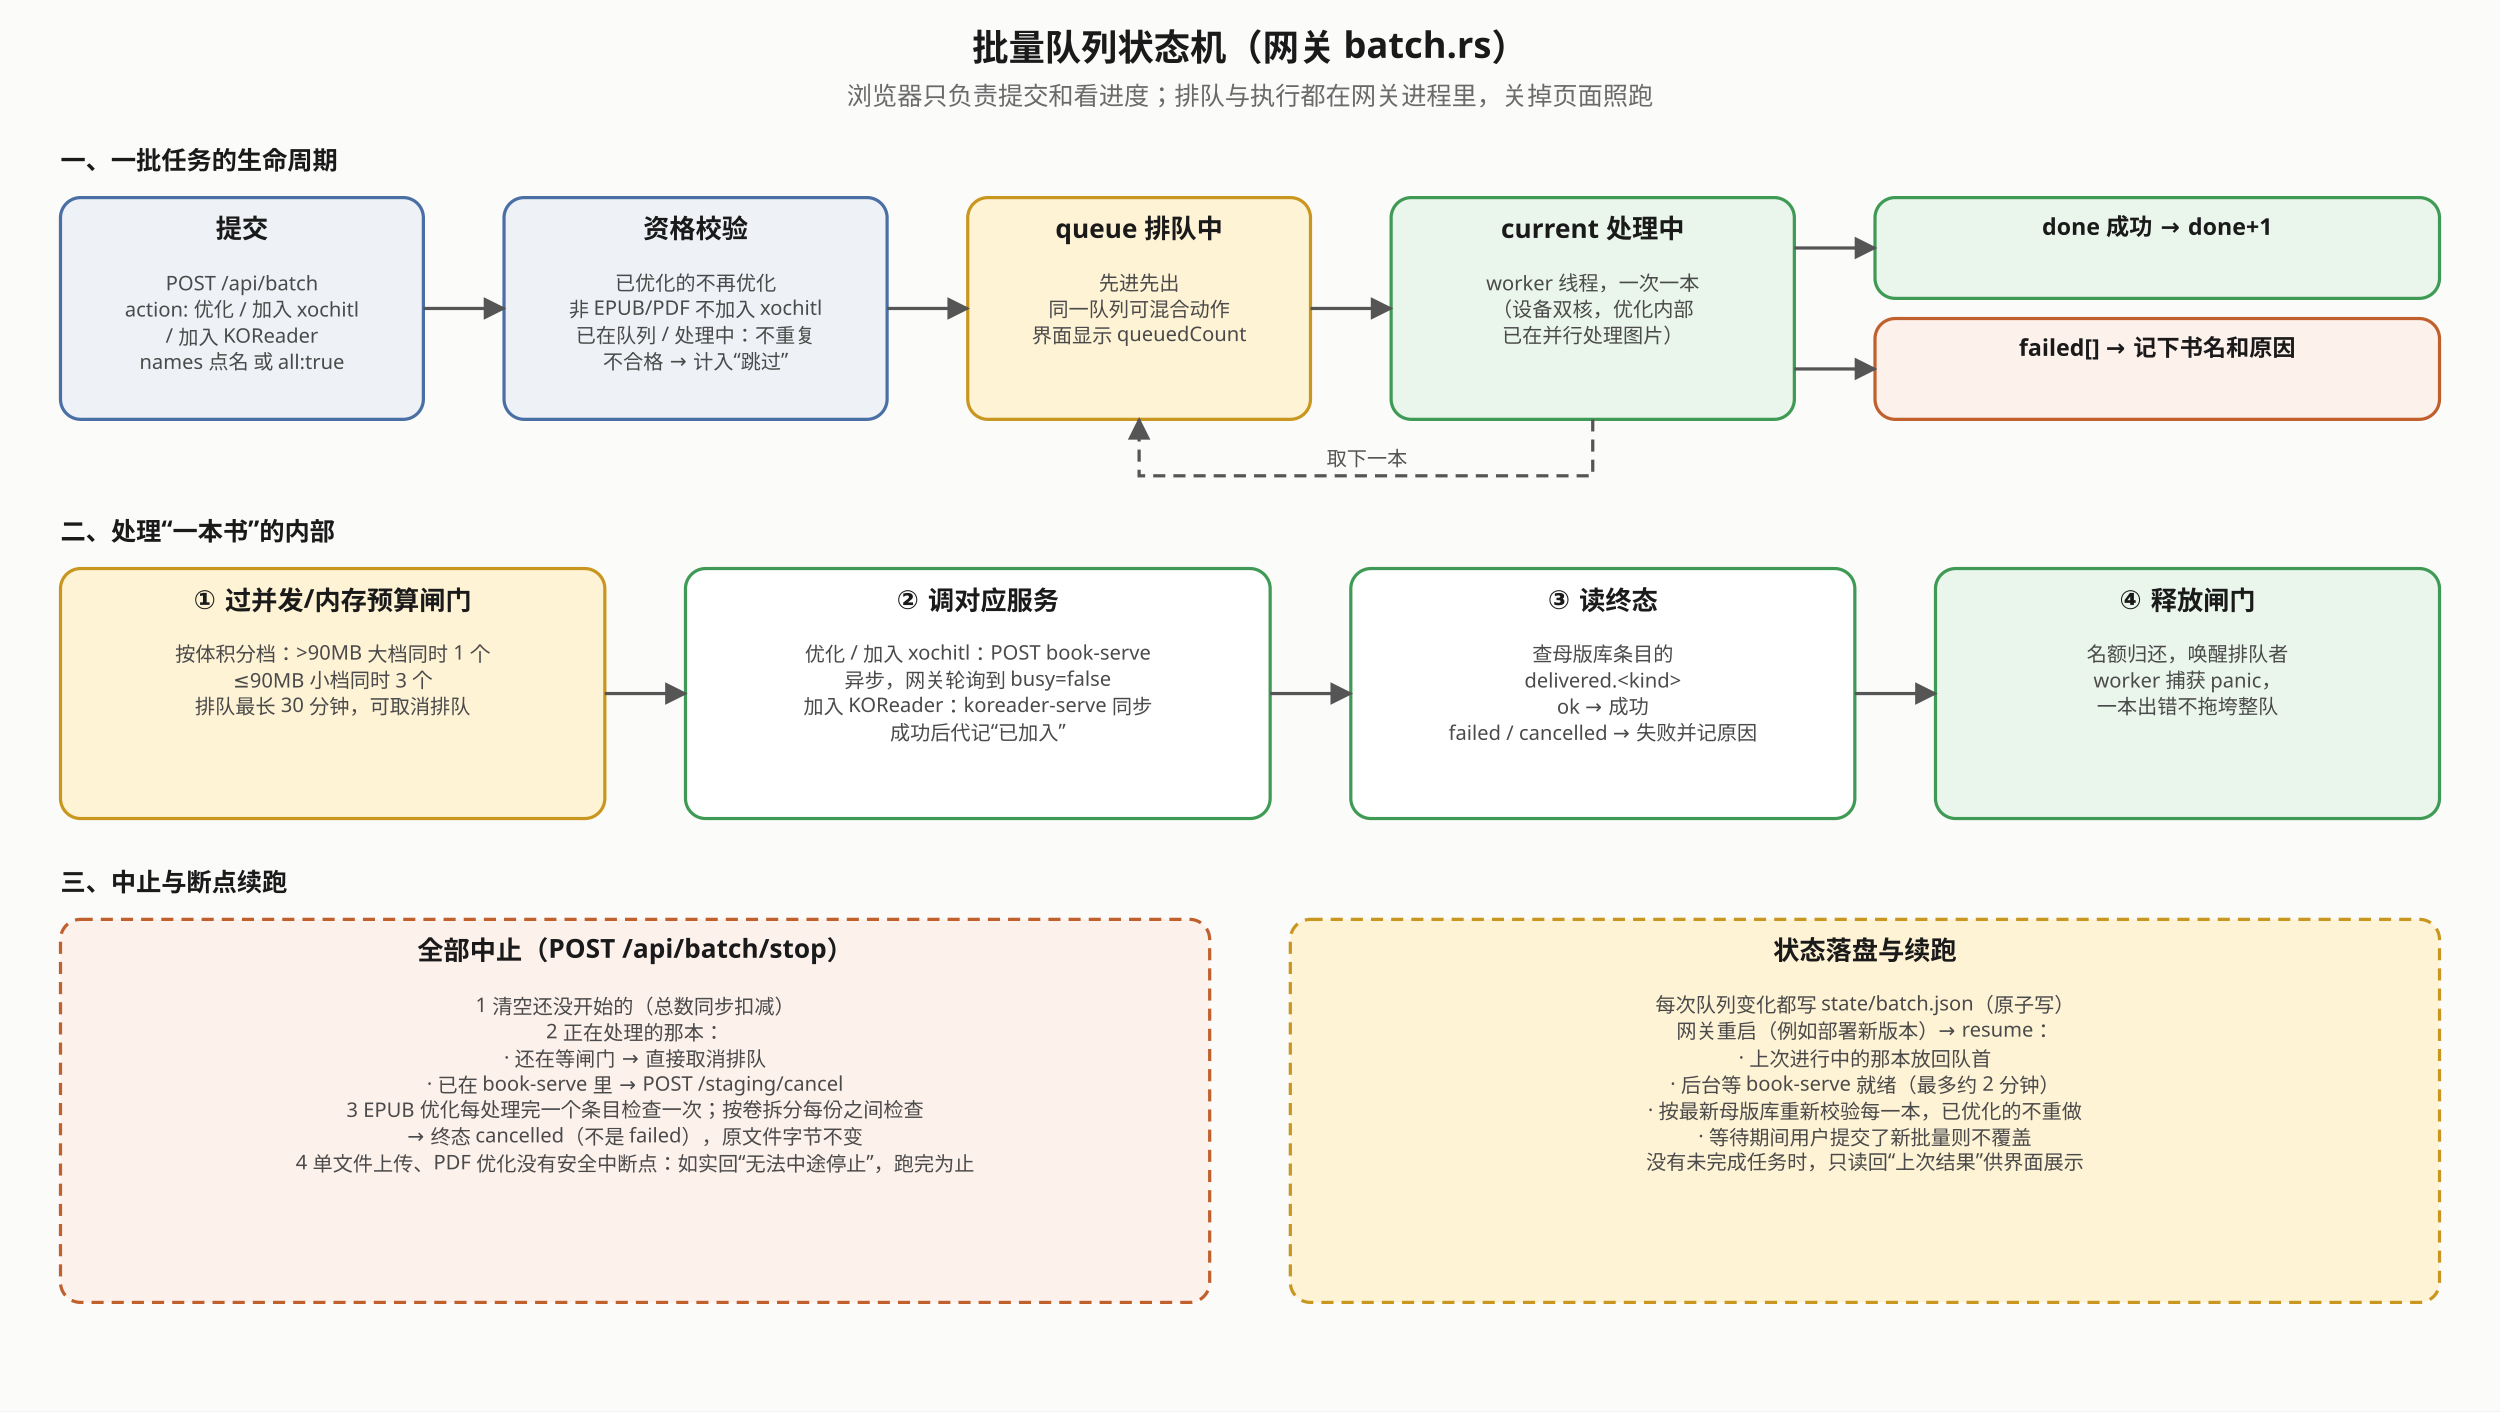
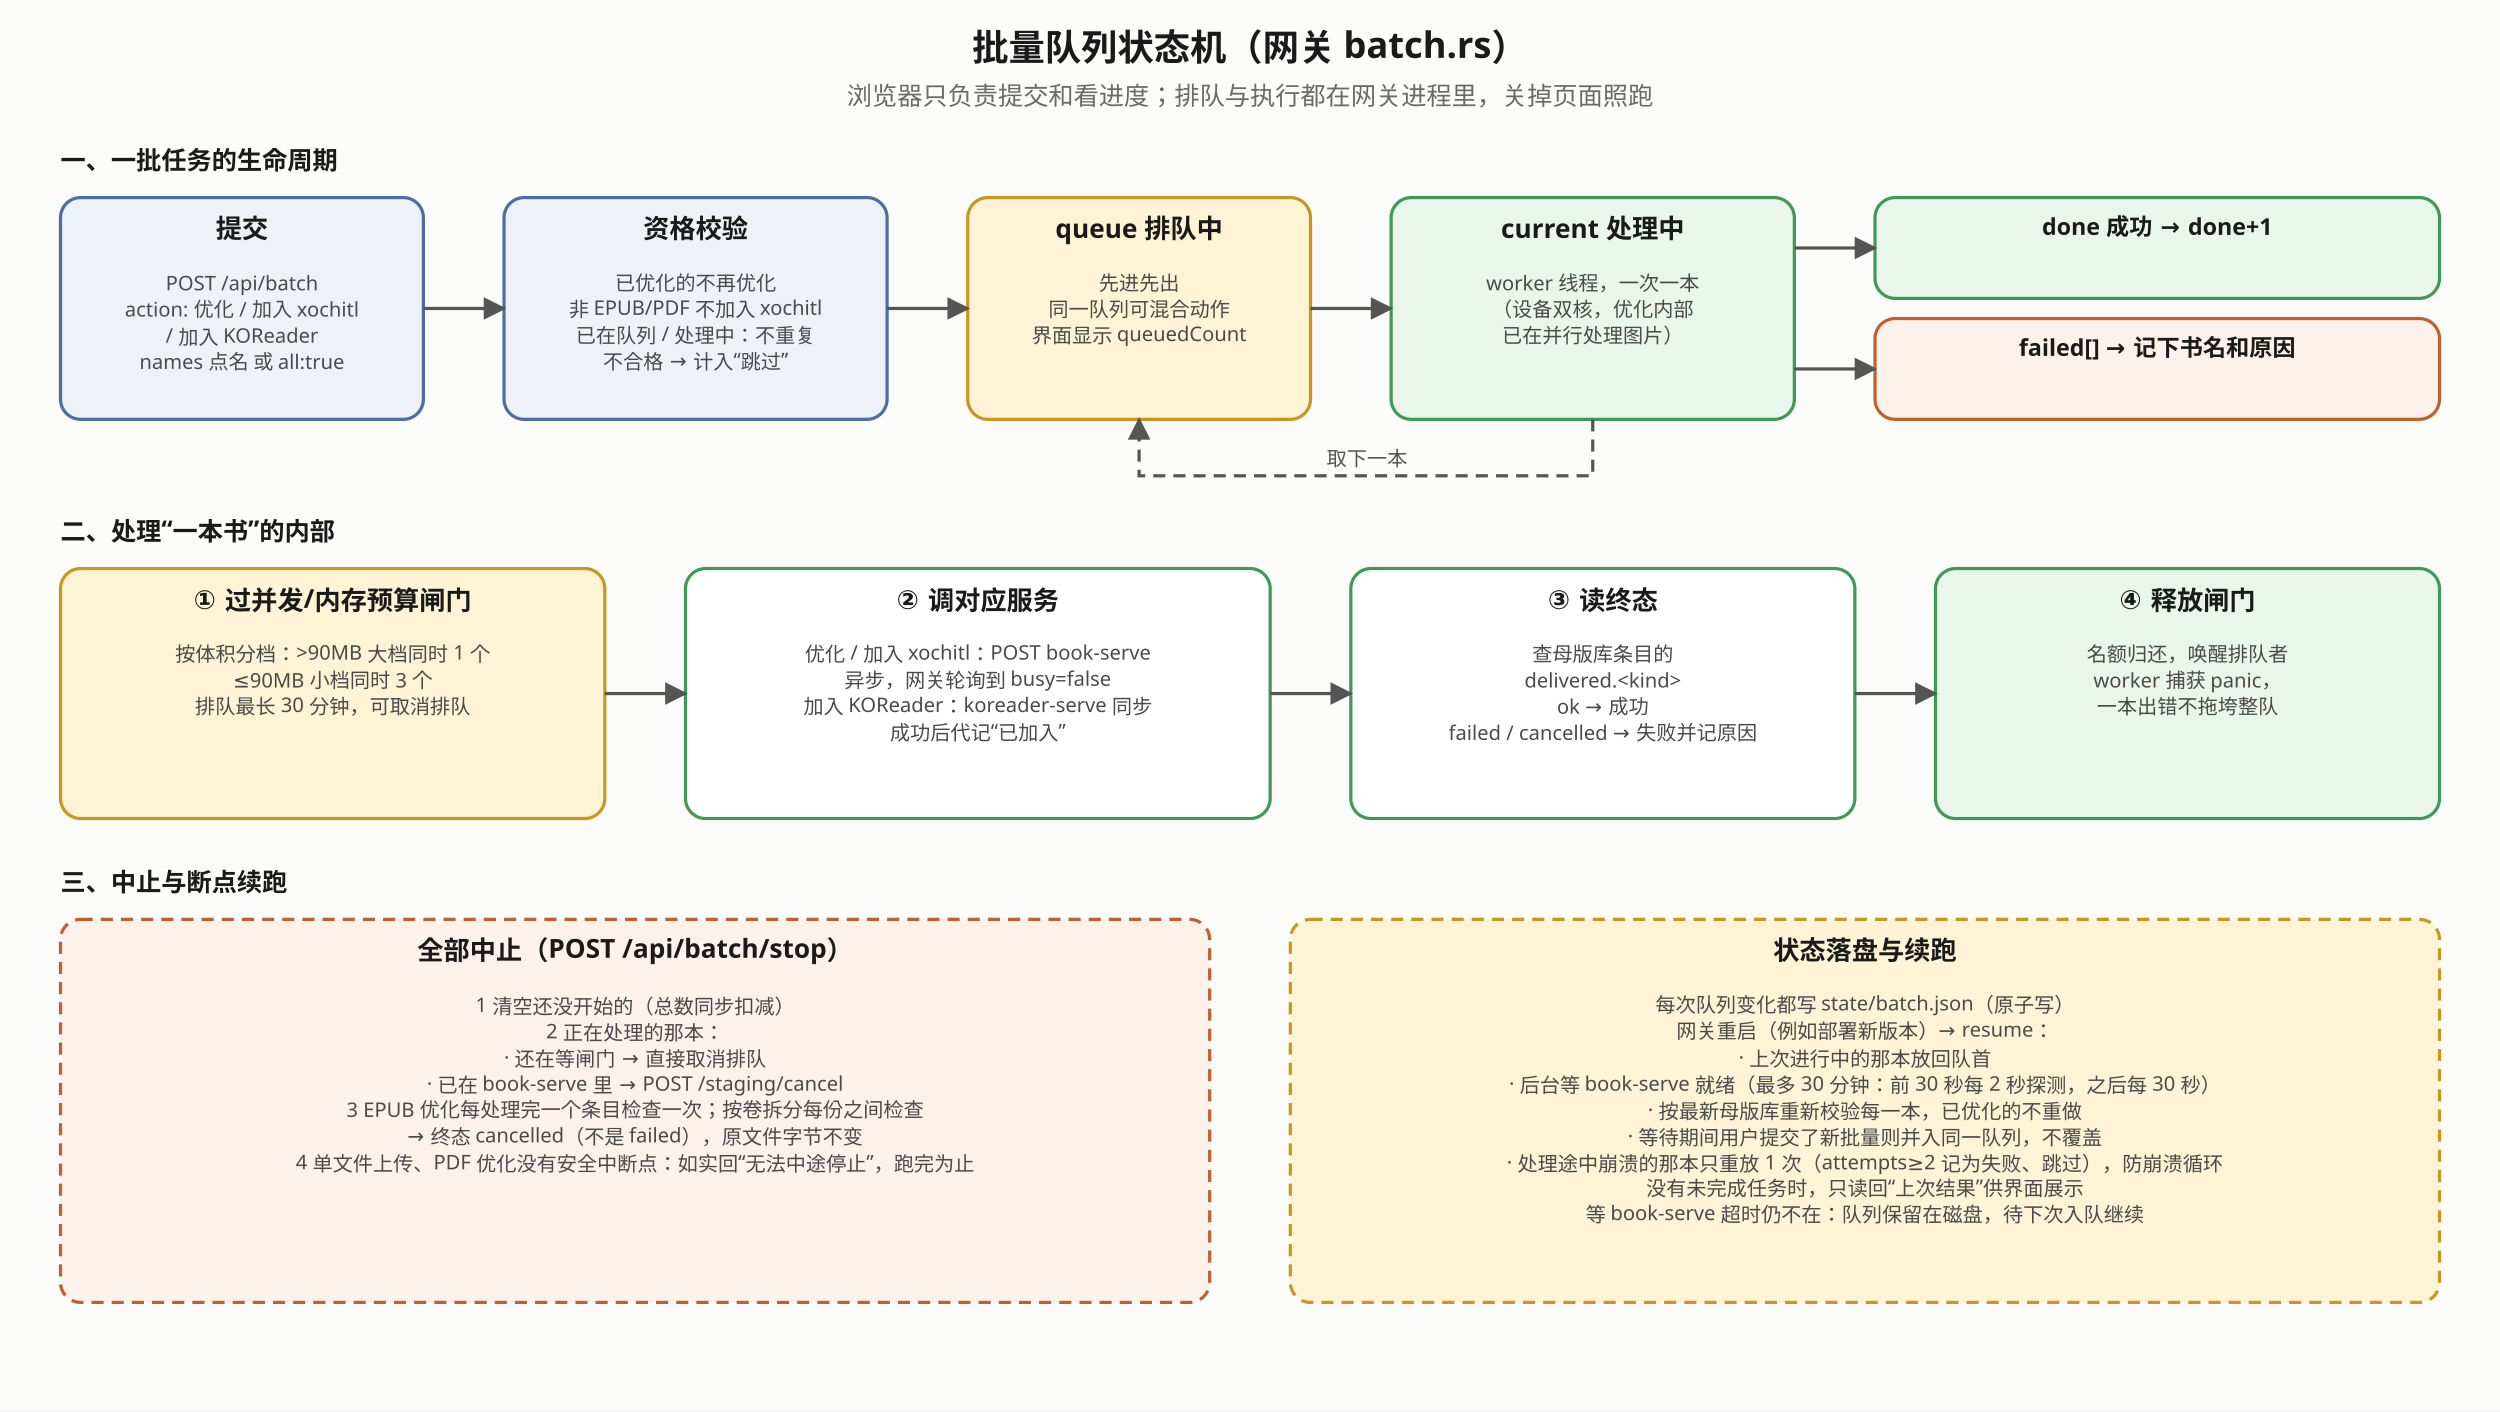
<svg xmlns="http://www.w3.org/2000/svg" viewBox="0 0 1240 700" font-family="sans-serif">
  <defs>
    <marker id="bq-a" viewBox="0 0 10 10" refX="9" refY="5" markerWidth="7" markerHeight="7" orient="auto-start-reverse">
      <path d="M0,0 L10,5 L0,10 z" fill="#555" />
    </marker>
    <marker id="bq-r" viewBox="0 0 10 10" refX="9" refY="5" markerWidth="7" markerHeight="7" orient="auto-start-reverse">
      <path d="M0,0 L10,5 L0,10 z" fill="#b0451f" />
    </marker>
    <marker id="bq-g" viewBox="0 0 10 10" refX="9" refY="5" markerWidth="7" markerHeight="7" orient="auto-start-reverse">
      <path d="M0,0 L10,5 L0,10 z" fill="#2f7d45" />
    </marker>
  </defs>
  <rect x="0" y="0" width="1240" height="700" fill="#fbfbfa" />
  <text x="620.0" y="30" text-anchor="middle" font-size="18" font-weight="bold" fill="#1a1a1a">批量队列状态机（网关 batch.rs）</text>
  <text x="620.0" y="52" text-anchor="middle" font-size="12.5" fill="#6a6a6a">浏览器只负责提交和看进度；排队与执行都在网关进程里，关掉页面照跑</text>
  <text x="30" y="84" text-anchor="start" font-size="12.5" font-weight="bold" fill="#1a1a1a">一、一批任务的生命周期</text>
  <rect x="30" y="98" width="180" height="110" rx="10" fill="#eef2f7" stroke="#4a6fa5" stroke-width="1.6" />
  <text x="120.0" y="118" text-anchor="middle" font-size="13" font-weight="bold" fill="#1a1a1a">提交</text>
  <text x="120.0" y="144" text-anchor="middle" font-size="10" fill="#4a4a4a">POST /api/batch</text>
  <text x="120.0" y="157" text-anchor="middle" font-size="10" fill="#4a4a4a">action: 优化 / 加入 xochitl</text>
  <text x="120.0" y="170" text-anchor="middle" font-size="10" fill="#4a4a4a">/ 加入 KOReader</text>
  <text x="120.0" y="183" text-anchor="middle" font-size="10" fill="#4a4a4a">names 点名 或 all:true</text>
  <rect x="250" y="98" width="190" height="110" rx="10" fill="#eef2f7" stroke="#4a6fa5" stroke-width="1.6" />
  <text x="345.0" y="118" text-anchor="middle" font-size="13" font-weight="bold" fill="#1a1a1a">资格校验</text>
  <text x="345.0" y="144" text-anchor="middle" font-size="10" fill="#4a4a4a">已优化的不再优化</text>
  <text x="345.0" y="157" text-anchor="middle" font-size="10" fill="#4a4a4a">非 EPUB/PDF 不加入 xochitl</text>
  <text x="345.0" y="170" text-anchor="middle" font-size="10" fill="#4a4a4a">已在队列 / 处理中：不重复</text>
  <text x="345.0" y="183" text-anchor="middle" font-size="10" fill="#4a4a4a">不合格 → 计入“跳过”</text>
  <rect x="480" y="98" width="170" height="110" rx="10" fill="#fff3d6" stroke="#c9971f" stroke-width="1.6" />
  <text x="565.0" y="118" text-anchor="middle" font-size="13" font-weight="bold" fill="#1a1a1a">queue 排队中</text>
  <text x="565.0" y="144" text-anchor="middle" font-size="10" fill="#4a4a4a">先进先出</text>
  <text x="565.0" y="157" text-anchor="middle" font-size="10" fill="#4a4a4a">同一队列可混合动作</text>
  <text x="565.0" y="170" text-anchor="middle" font-size="10" fill="#4a4a4a">界面显示 queuedCount</text>
  <rect x="690" y="98" width="200" height="110" rx="10" fill="#eaf6ec" stroke="#3f9a55" stroke-width="1.6" />
  <text x="790.0" y="118" text-anchor="middle" font-size="13" font-weight="bold" fill="#1a1a1a">current 处理中</text>
  <text x="790.0" y="144" text-anchor="middle" font-size="10" fill="#4a4a4a">worker 线程，一次一本</text>
  <text x="790.0" y="157" text-anchor="middle" font-size="10" fill="#4a4a4a">（设备双核，优化内部</text>
  <text x="790.0" y="170" text-anchor="middle" font-size="10" fill="#4a4a4a">已在并行处理图片）</text>
  <rect x="930" y="98" width="280" height="50" rx="10" fill="#eaf6ec" stroke="#3f9a55" stroke-width="1.6" />
  <text x="1070.0" y="116.5" text-anchor="middle" font-size="11.5" font-weight="bold" fill="#1a1a1a">done 成功  →  done+1</text>
  <rect x="930" y="158" width="280" height="50" rx="10" fill="#fdf1ec" stroke="#c0602d" stroke-width="1.6" />
  <text x="1070.0" y="176.5" text-anchor="middle" font-size="11.5" font-weight="bold" fill="#1a1a1a">failed[]  →  记下书名和原因</text>
  <polyline points="210,153 250,153" fill="none" stroke="#555" stroke-width="1.6" marker-end="url(#bq-a)" />
  <polyline points="440,153 480,153" fill="none" stroke="#555" stroke-width="1.6" marker-end="url(#bq-a)" />
  <polyline points="650,153 690,153" fill="none" stroke="#555" stroke-width="1.6" marker-end="url(#bq-a)" />
  <polyline points="890,123 930,123" fill="none" stroke="#555" stroke-width="1.6" marker-end="url(#bq-a)" />
  <polyline points="890,183 930,183" fill="none" stroke="#555" stroke-width="1.6" marker-end="url(#bq-a)" />
  <polyline points="790,208 790,236 565,236 565,208" fill="none" stroke="#555" stroke-width="1.6" stroke-dasharray="6 4" marker-end="url(#bq-a)" />
  <text x="678" y="231" text-anchor="middle" font-size="10" fill="#555">取下一本</text>
  <text x="30" y="268" text-anchor="start" font-size="12.5" font-weight="bold" fill="#1a1a1a">二、处理“一本书”的内部</text>
  <rect x="30" y="282" width="270" height="124" rx="10" fill="#fff3d6" stroke="#c9971f" stroke-width="1.6" />
  <text x="165.0" y="302" text-anchor="middle" font-size="13" font-weight="bold" fill="#1a1a1a">① 过并发/内存预算闸门</text>
  <text x="165.0" y="328" text-anchor="middle" font-size="10" fill="#4a4a4a">按体积分档：&gt;90MB 大档同时 1 个</text>
  <text x="165.0" y="341" text-anchor="middle" font-size="10" fill="#4a4a4a">≤90MB 小档同时 3 个</text>
  <text x="165.0" y="354" text-anchor="middle" font-size="10" fill="#4a4a4a">排队最长 30 分钟，可取消排队</text>
  <rect x="340" y="282" width="290" height="124" rx="10" fill="#ffffff" stroke="#3f9a55" stroke-width="1.6" />
  <text x="485.0" y="302" text-anchor="middle" font-size="13" font-weight="bold" fill="#1a1a1a">② 调对应服务</text>
  <text x="485.0" y="328" text-anchor="middle" font-size="10" fill="#4a4a4a">优化 / 加入 xochitl：POST book-serve</text>
  <text x="485.0" y="341" text-anchor="middle" font-size="10" fill="#4a4a4a">  异步，网关轮询到 busy=false</text>
  <text x="485.0" y="354" text-anchor="middle" font-size="10" fill="#4a4a4a">加入 KOReader：koreader-serve 同步</text>
  <text x="485.0" y="367" text-anchor="middle" font-size="10" fill="#4a4a4a">  成功后代记“已加入”</text>
  <rect x="670" y="282" width="250" height="124" rx="10" fill="#ffffff" stroke="#3f9a55" stroke-width="1.6" />
  <text x="795.0" y="302" text-anchor="middle" font-size="13" font-weight="bold" fill="#1a1a1a">③ 读终态</text>
  <text x="795.0" y="328" text-anchor="middle" font-size="10" fill="#4a4a4a">查母版库条目的</text>
  <text x="795.0" y="341" text-anchor="middle" font-size="10" fill="#4a4a4a">delivered.&lt;kind&gt;</text>
  <text x="795.0" y="354" text-anchor="middle" font-size="10" fill="#4a4a4a">ok → 成功</text>
  <text x="795.0" y="367" text-anchor="middle" font-size="10" fill="#4a4a4a">failed / cancelled → 失败并记原因</text>
  <rect x="960" y="282" width="250" height="124" rx="10" fill="#eaf6ec" stroke="#3f9a55" stroke-width="1.6" />
  <text x="1085.0" y="302" text-anchor="middle" font-size="13" font-weight="bold" fill="#1a1a1a">④ 释放闸门</text>
  <text x="1085.0" y="328" text-anchor="middle" font-size="10" fill="#4a4a4a">名额归还，唤醒排队者</text>
  <text x="1085.0" y="341" text-anchor="middle" font-size="10" fill="#4a4a4a">worker 捕获 panic，</text>
  <text x="1085.0" y="354" text-anchor="middle" font-size="10" fill="#4a4a4a">一本出错不拖垮整队</text>
  <polyline points="300,344 340,344" fill="none" stroke="#555" stroke-width="1.6" marker-end="url(#bq-a)" />
  <polyline points="630,344 670,344" fill="none" stroke="#555" stroke-width="1.6" marker-end="url(#bq-a)" />
  <polyline points="920,344 960,344" fill="none" stroke="#555" stroke-width="1.6" marker-end="url(#bq-a)" />
  <text x="30" y="442" text-anchor="start" font-size="12.5" font-weight="bold" fill="#1a1a1a">三、中止与断点续跑</text>
  <rect x="30" y="456" width="570" height="190" rx="10" fill="#fdf1ec" stroke="#c0602d" stroke-width="1.6" stroke-dasharray="6 4" />
  <text x="315.0" y="476" text-anchor="middle" font-size="13" font-weight="bold" fill="#1a1a1a">全部中止（POST /api/batch/stop）</text>
  <text x="315.0" y="502" text-anchor="middle" font-size="10" fill="#4a4a4a">1  清空还没开始的（总数同步扣减）</text>
  <text x="315.0" y="515" text-anchor="middle" font-size="10" fill="#4a4a4a">2  正在处理的那本：</text>
  <text x="315.0" y="528" text-anchor="middle" font-size="10" fill="#4a4a4a">   · 还在等闸门 → 直接取消排队</text>
  <text x="315.0" y="541" text-anchor="middle" font-size="10" fill="#4a4a4a">   · 已在 book-serve 里 → POST /staging/cancel</text>
  <text x="315.0" y="554" text-anchor="middle" font-size="10" fill="#4a4a4a">3  EPUB 优化每处理完一个条目检查一次；按卷拆分每份之间检查</text>
  <text x="315.0" y="567" text-anchor="middle" font-size="10" fill="#4a4a4a">   → 终态 cancelled（不是 failed），原文件字节不变</text>
  <text x="315.0" y="580" text-anchor="middle" font-size="10" fill="#4a4a4a">4  单文件上传、PDF 优化没有安全中断点：如实回“无法中途停止”，跑完为止</text>
  <rect x="640" y="456" width="570" height="190" rx="10" fill="#fff3d6" stroke="#c9971f" stroke-width="1.6" stroke-dasharray="6 4" />
  <text x="925.0" y="476" text-anchor="middle" font-size="13" font-weight="bold" fill="#1a1a1a">状态落盘与续跑</text>
  <text x="925.0" y="502" text-anchor="middle" font-size="10" fill="#4a4a4a">每次队列变化都写 state/batch.json（原子写）</text>
  <text x="925.0" y="515" text-anchor="middle" font-size="10" fill="#4a4a4a">网关重启（例如部署新版本）→ resume：</text>
  <text x="925.0" y="528" text-anchor="middle" font-size="10" fill="#4a4a4a">  · 上次进行中的那本放回队首</text>
-   <text x="925.0" y="541" text-anchor="middle" font-size="10" fill="#4a4a4a">  · 后台等 book-serve 就绪（最多约 2 分钟）</text>
+   <text x="925.0" y="541" text-anchor="middle" font-size="10" fill="#4a4a4a">  · 后台等 book-serve 就绪（最多 30 分钟：前 30 秒每 2 秒探测，之后每 30 秒）</text>
  <text x="925.0" y="554" text-anchor="middle" font-size="10" fill="#4a4a4a">  · 按最新母版库重新校验每一本，已优化的不重做</text>
-   <text x="925.0" y="567" text-anchor="middle" font-size="10" fill="#4a4a4a">  · 等待期间用户提交了新批量则不覆盖</text>
-   <text x="925.0" y="580" text-anchor="middle" font-size="10" fill="#4a4a4a">没有未完成任务时，只读回“上次结果”供界面展示</text>
+   <text x="925.0" y="567" text-anchor="middle" font-size="10" fill="#4a4a4a">  · 等待期间用户提交了新批量则并入同一队列，不覆盖</text>
+   <text x="925.0" y="580" text-anchor="middle" font-size="10" fill="#4a4a4a">  · 处理途中崩溃的那本只重放 1 次（attempts≥2 记为失败、跳过），防崩溃循环</text>
+   <text x="925.0" y="593" text-anchor="middle" font-size="10" fill="#4a4a4a">没有未完成任务时，只读回“上次结果”供界面展示</text>
+   <text x="925.0" y="606" text-anchor="middle" font-size="10" fill="#4a4a4a">等 book-serve 超时仍不在：队列保留在磁盘，待下次入队继续</text>
</svg>
